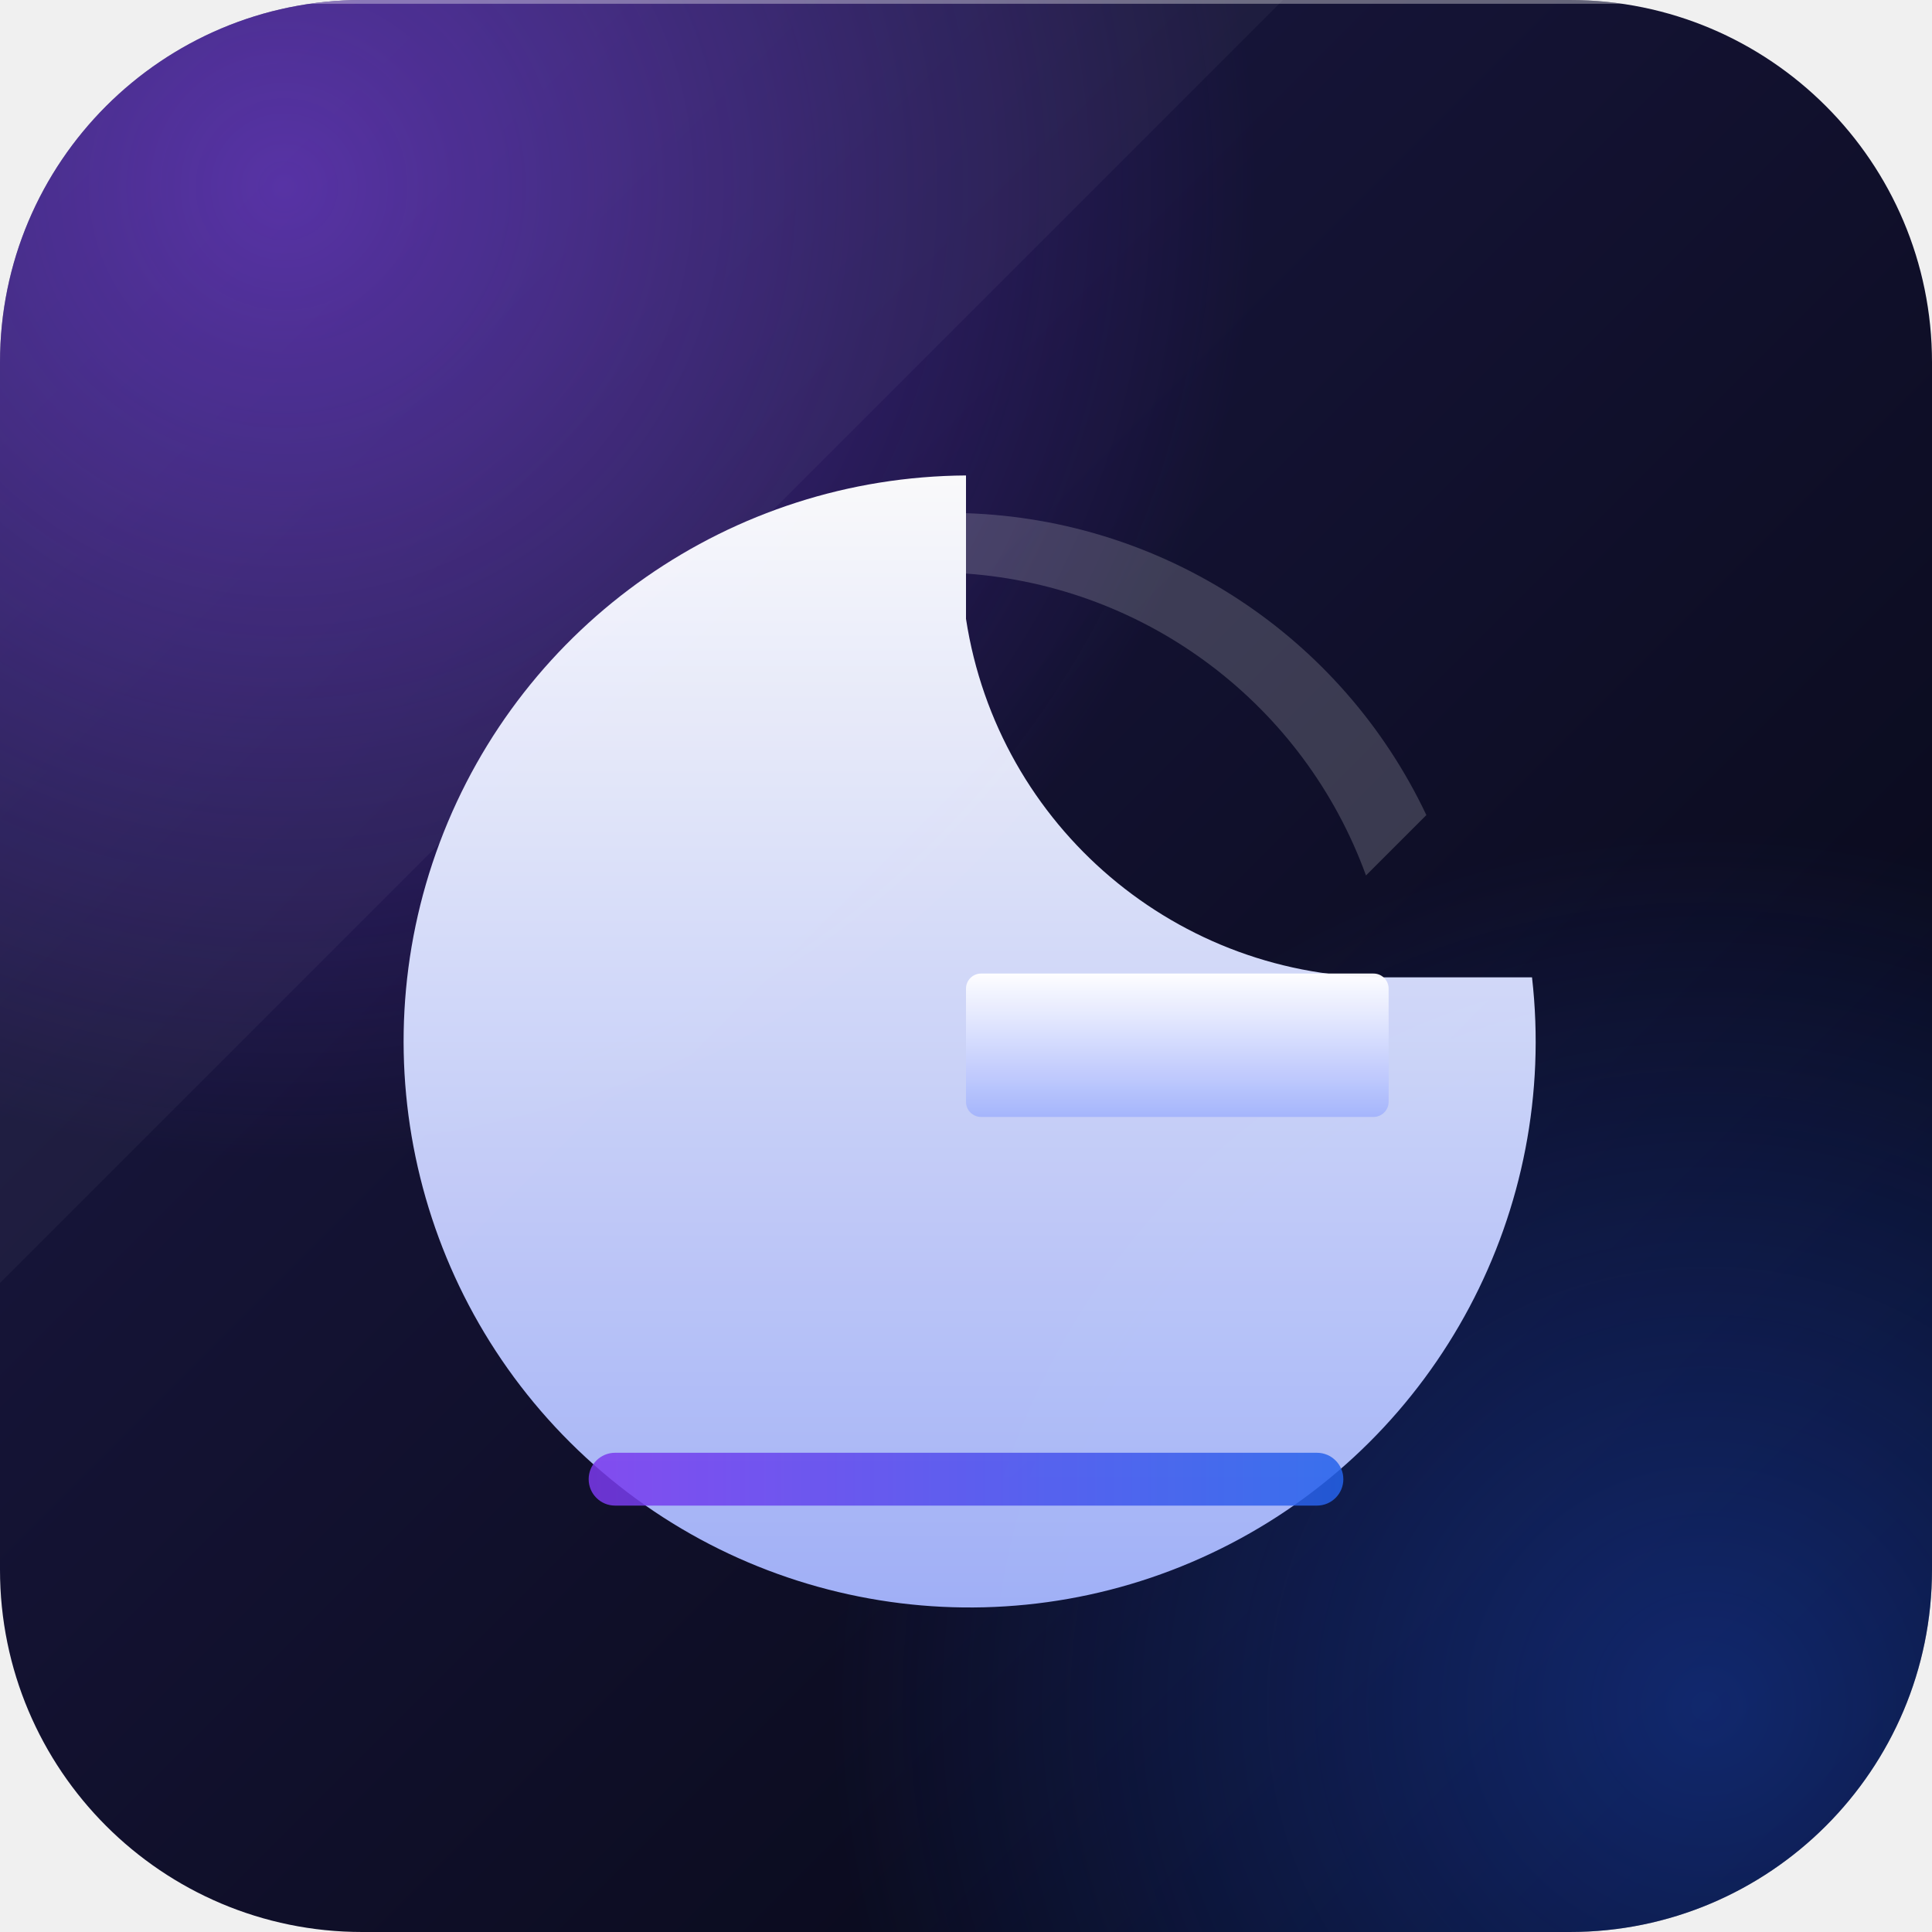
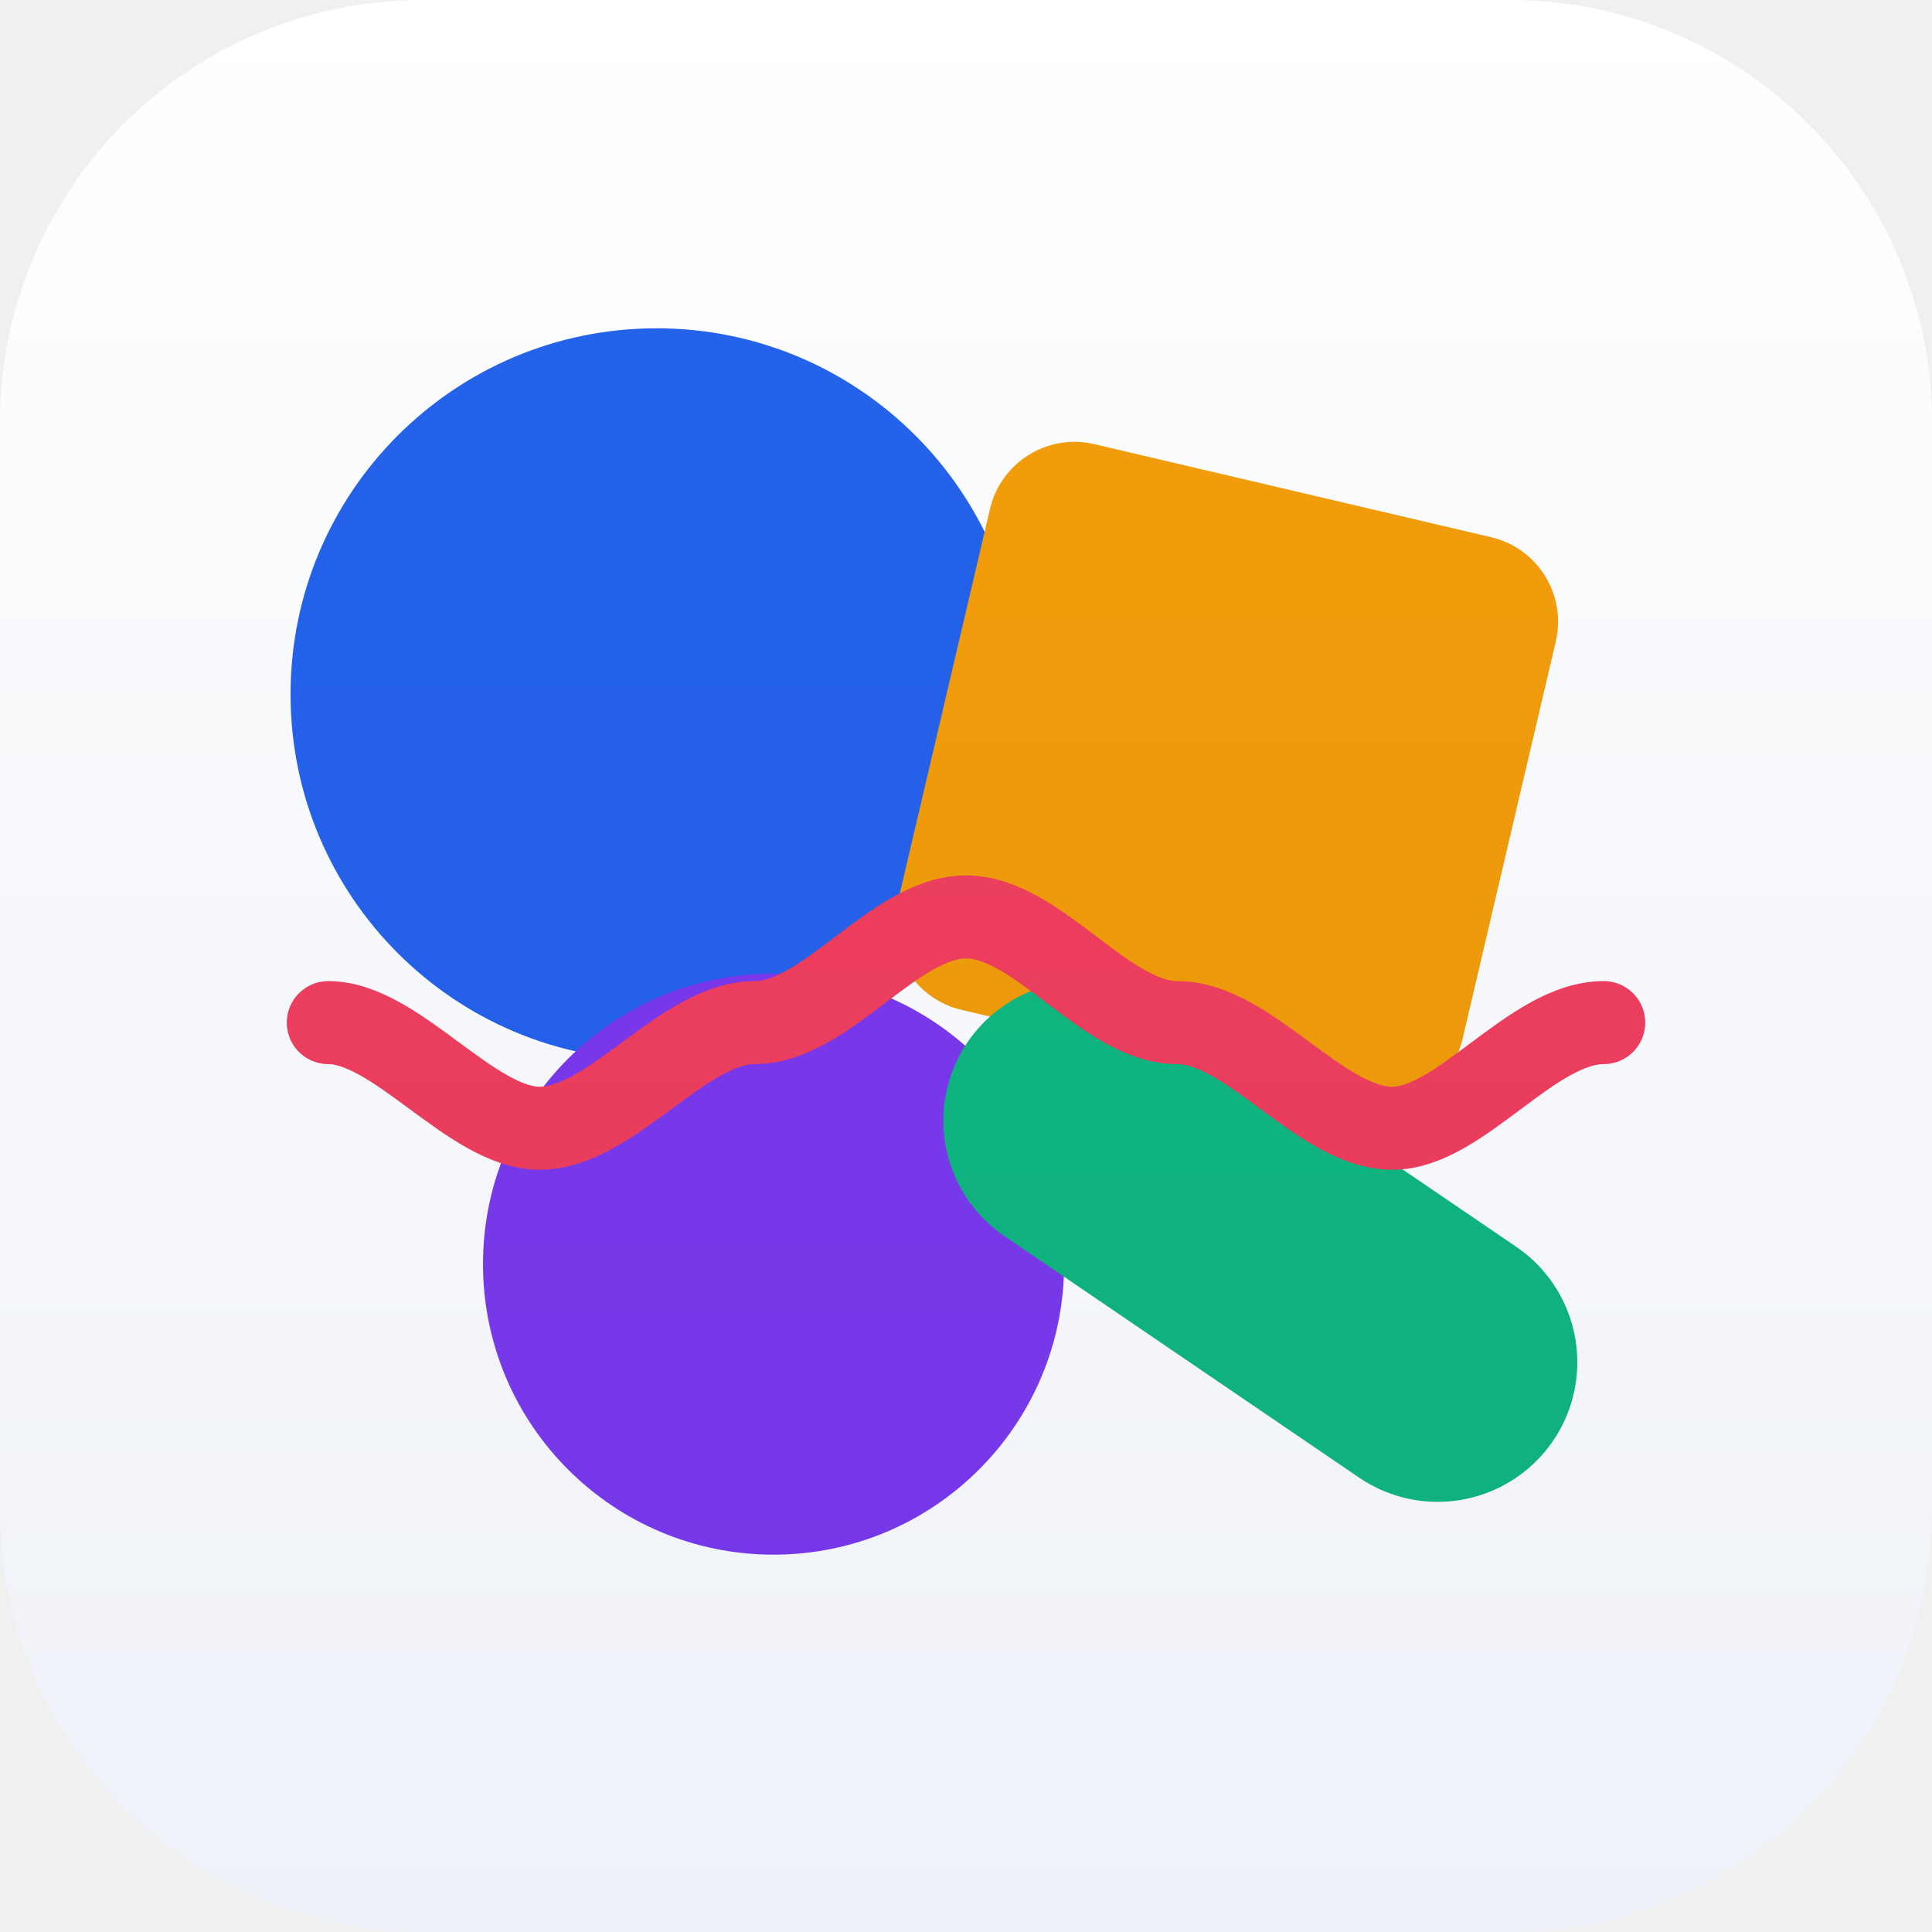
- <svg xmlns="http://www.w3.org/2000/svg" viewBox="0 0 512 512">
+ <svg xmlns="http://www.w3.org/2000/svg" viewBox="0 0 512 512" width="512" height="512">
  <defs>
-     <linearGradient id="bg" x1="0%" y1="0%" x2="100%" y2="100%">
-       <stop offset="0%" stop-color="#1e1b4b" />
-       <stop offset="100%" stop-color="#04060f" />
+     <linearGradient id="bg" x1="0" y1="0" x2="0" y2="1">
+       <stop offset="0" stop-color="#ffffff" />
+       <stop offset="1" stop-color="#eef1f8" />
    </linearGradient>
-     <radialGradient id="blob1" cx="15%" cy="10%" r="50%">
-       <stop offset="0%" stop-color="#7c3aed" stop-opacity="0.55" />
-       <stop offset="100%" stop-color="#7c3aed" stop-opacity="0" />
-     </radialGradient>
-     <radialGradient id="blob2" cx="88%" cy="88%" r="45%">
-       <stop offset="0%" stop-color="#1d4ed8" stop-opacity="0.45" />
-       <stop offset="100%" stop-color="#1d4ed8" stop-opacity="0" />
-     </radialGradient>
-     <linearGradient id="gFill" x1="0%" y1="0%" x2="0%" y2="100%">
-       <stop offset="0%" stop-color="#ffffff" />
-       <stop offset="100%" stop-color="#a5b4fc" />
-     </linearGradient>
-     <linearGradient id="accent" x1="0%" y1="0%" x2="100%" y2="0%">
-       <stop offset="0%" stop-color="#7c3aed" />
-       <stop offset="100%" stop-color="#2563eb" />
-     </linearGradient>
-     <clipPath id="sq">
-       <rect width="512" height="512" rx="96" />
+     <clipPath id="rc">
+       <rect width="512" height="512" rx="112" />
    </clipPath>
  </defs>
-   <g clip-path="url(#sq)">
-     <rect width="512" height="512" fill="url(#bg)" />
-     <rect width="512" height="512" fill="url(#blob1)" />
-     <rect width="512" height="512" fill="url(#blob2)" />
-     <polygon points="0,0 340,0 0,340" fill="white" opacity="0.04" />
-     <path d="       M 256,126       A 150,150 0 1,0 406,259       L 368,259       A 112,112 0 0,1 256,164       Z     " fill="url(#gFill)" opacity="0.97" />
-     <rect x="256" y="258" width="112" height="38" rx="4" fill="url(#gFill)" opacity="0.97" />
-     <path d="       M 256,136       A 140,140 0 0,1 378,216       L 362,232       A 122,122 0 0,0 256,152       Z     " fill="white" opacity="0.18" />
-     <rect x="156" y="385" width="200" height="14" rx="7" fill="url(#accent)" opacity="0.85" />
-     <rect x="0" y="0" width="512" height="1" fill="white" opacity="0.35" />
+   <rect width="512" height="512" rx="112" fill="url(#bg)" />
+   <g clip-path="url(#rc)" style="mix-blend-mode:multiply">
+     <circle cx="174" cy="184" r="97" fill="#2563eb" />
+     <rect x="248" y="128" width="154" height="154" rx="23" fill="#f59e0b" transform="rotate(13.2 325 205)" />
+     <circle cx="205" cy="335" r="77" fill="#7c3aed" />
+     <line x1="287" y1="297" x2="381" y2="361" stroke="#10b981" stroke-width="74" stroke-linecap="round" />
+     <path d="M87 271 C105 271 125 299 143 299 C162 299 181 271 200 271 C219 271 237 243 256 243 C275 243 293 271 312 271 C331 271 350 299 369 299 C387 299 406 271 425 271" fill="none" stroke="#f43f5e" stroke-width="22" stroke-linecap="round" />
  </g>
</svg>
